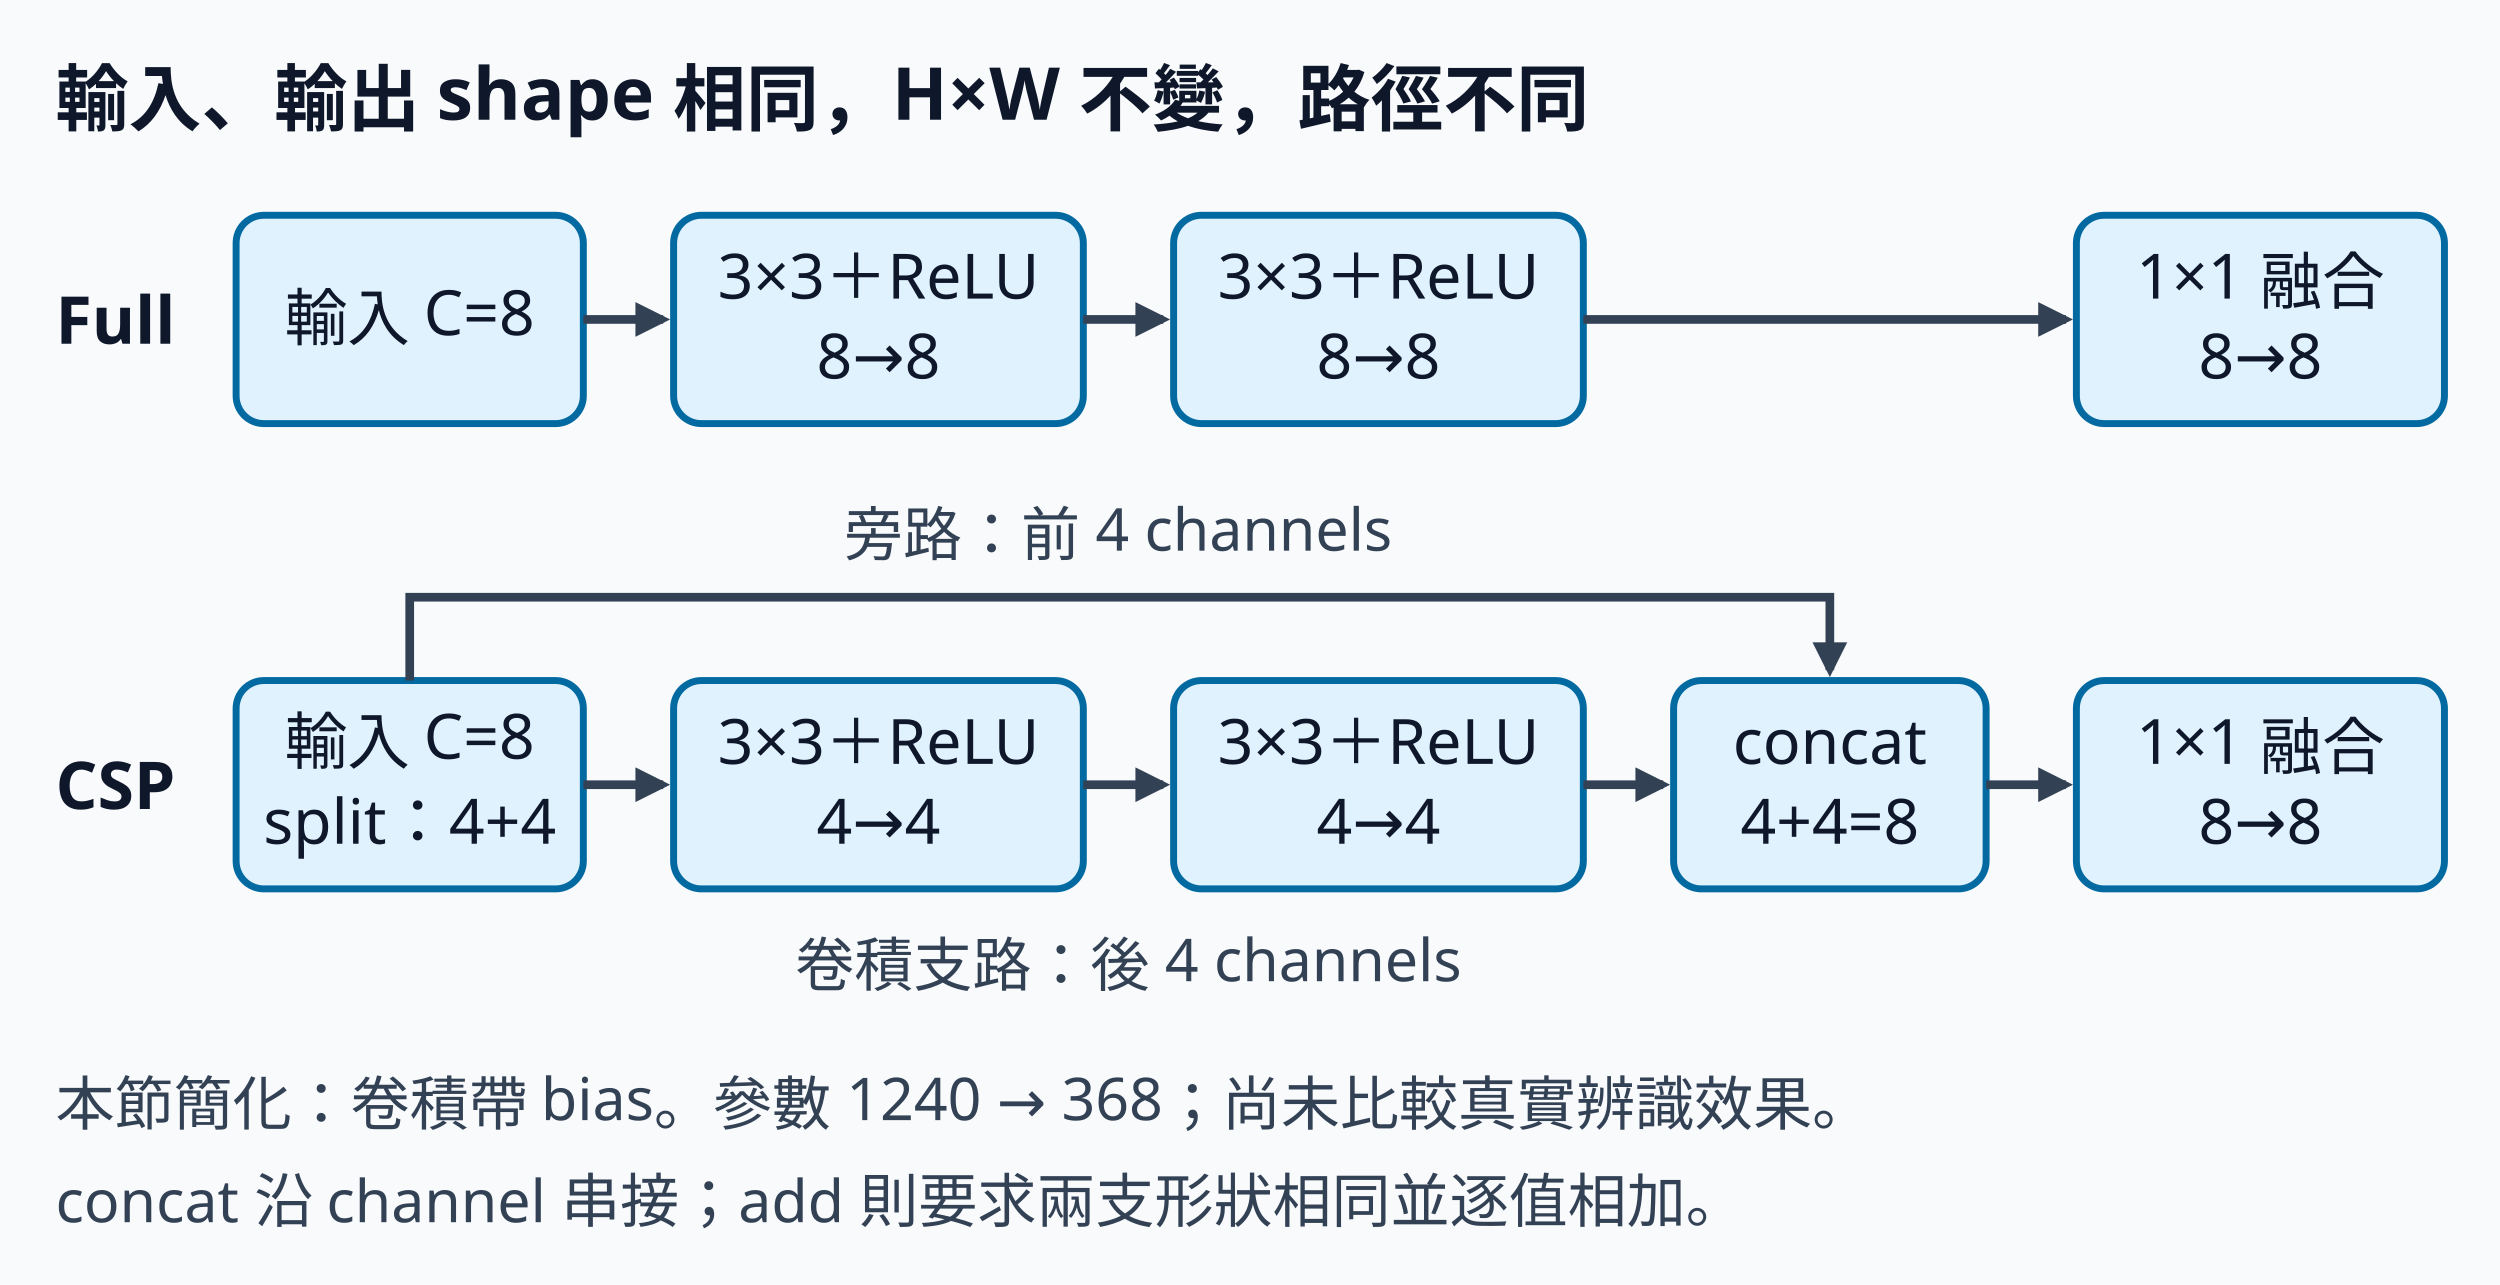
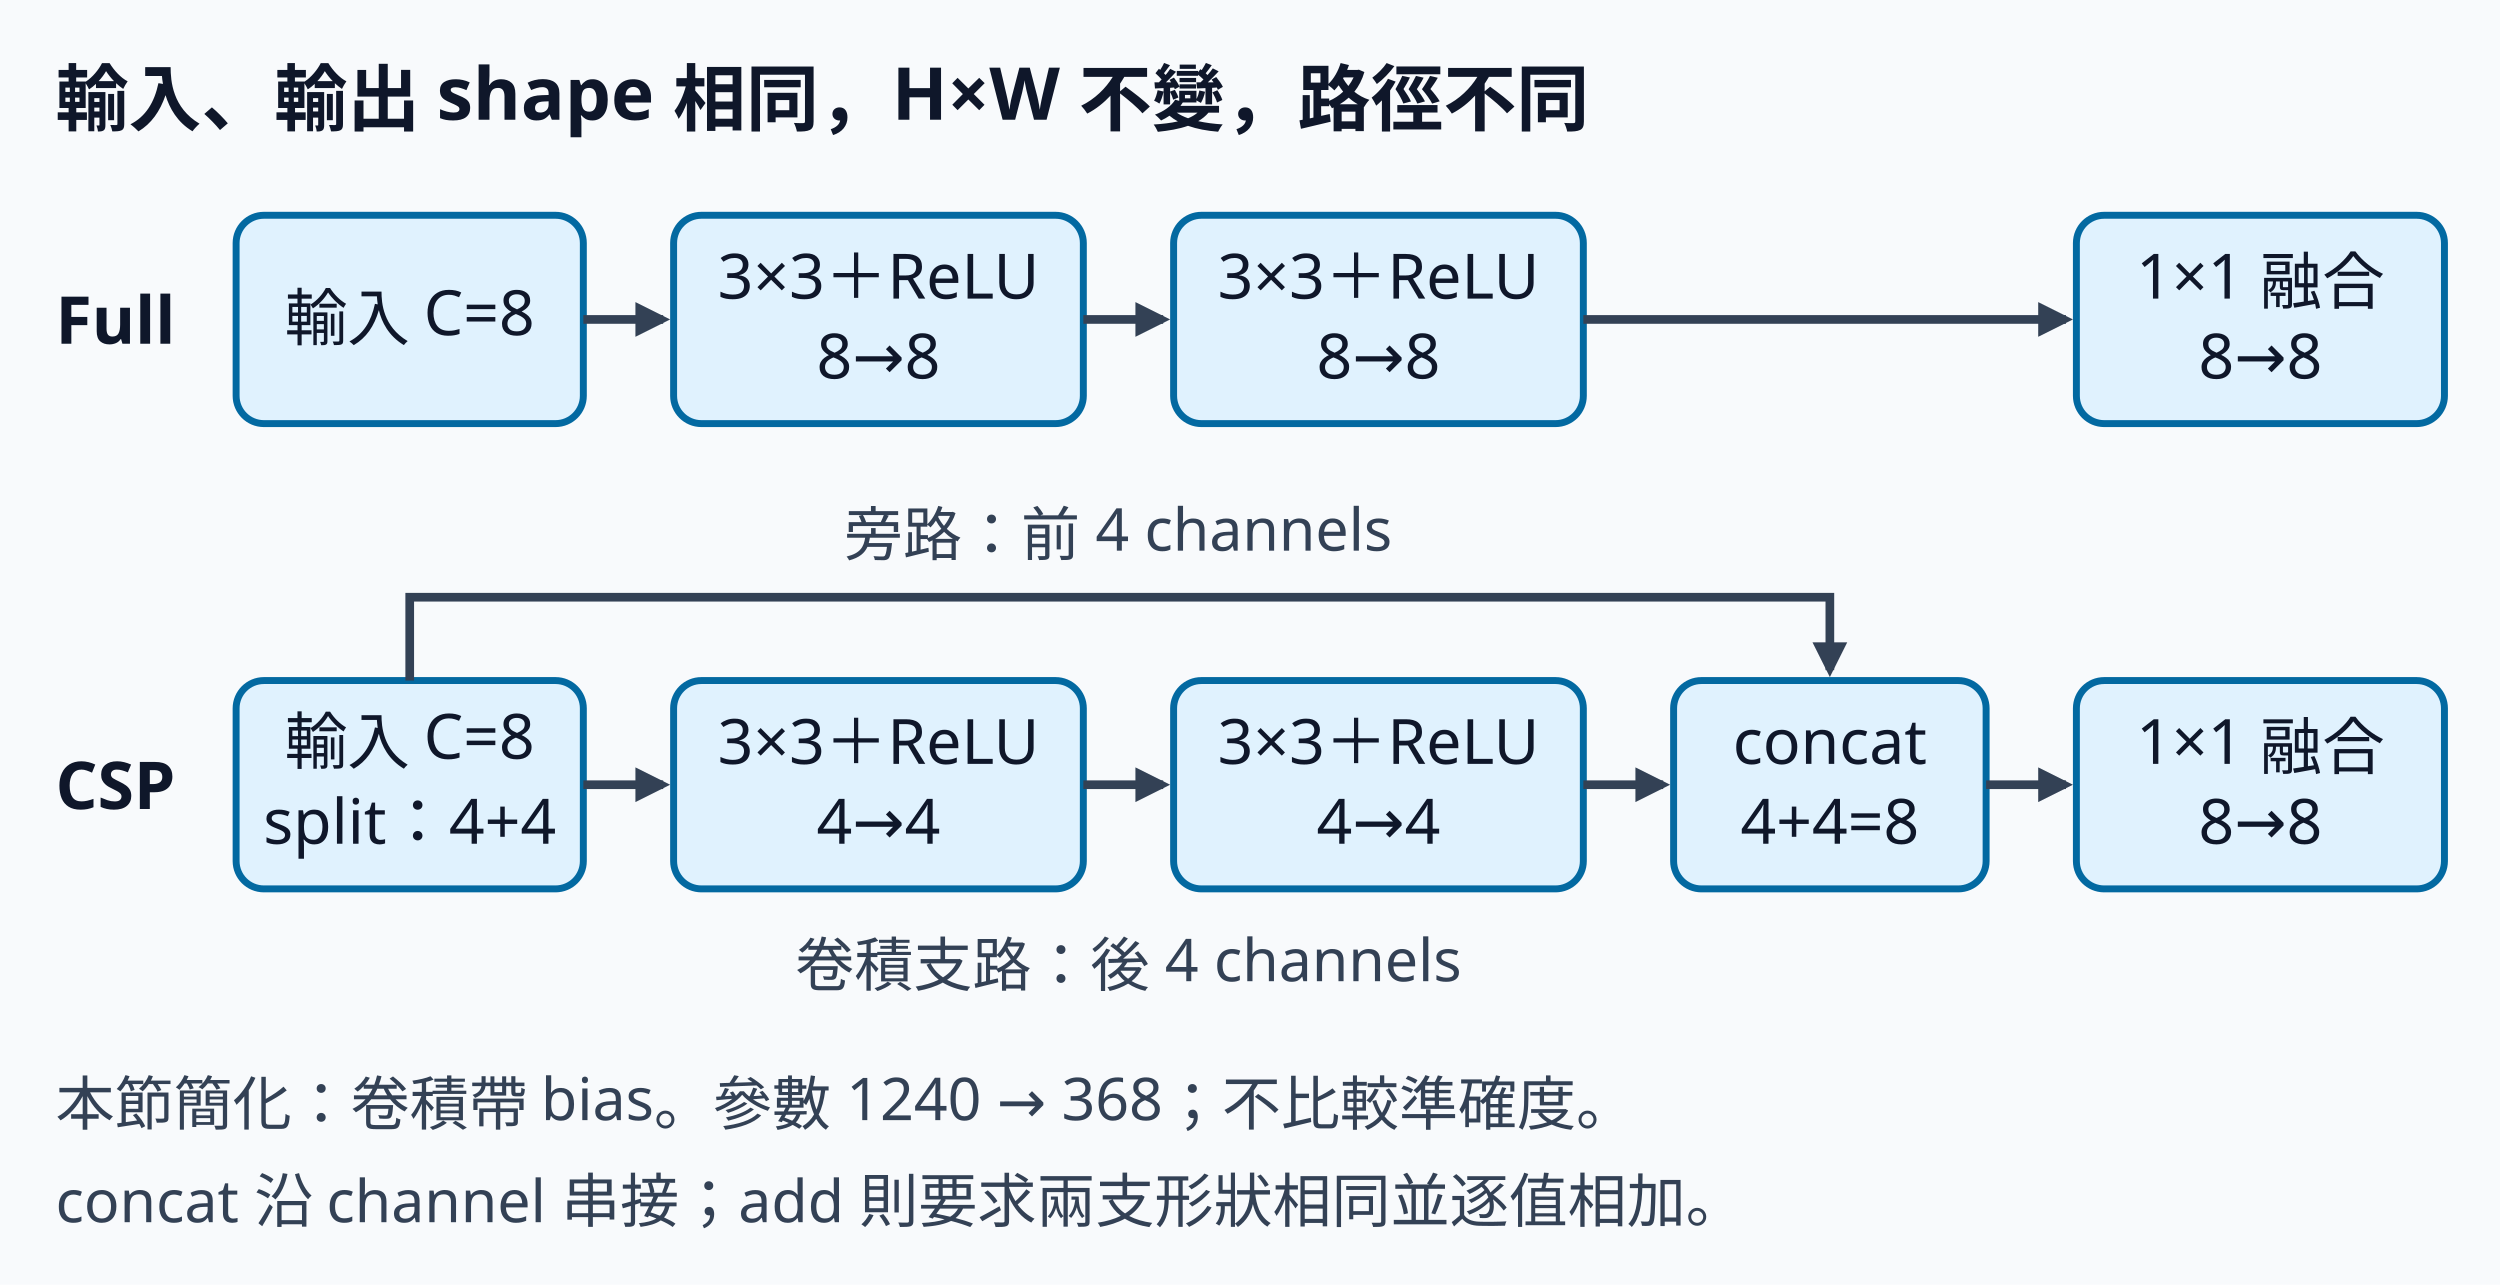
<svg xmlns="http://www.w3.org/2000/svg" viewBox="0 0 720 370" role="img" aria-labelledby="title desc">
  <style>
    text{font-family:sans-serif;font-size:18px;fill:#0f172a}
    .head{font-size:21px;font-weight:700}
    .row{font-size:19px;font-weight:700}
    .mid{text-anchor:middle}
    .route{font-size:17px;fill:#334155}
    .note{font-size:17px;fill:#334155}
    .box{fill:#e0f2fe;stroke:#0369a1;stroke-width:2}
    .line{fill:none;stroke:#334155;stroke-width:2.5;marker-end:url(#arrow)}
  </style>
  <defs>
    <marker id="arrow" viewBox="0 0 10 10" refX="8" refY="5" markerUnits="userSpaceOnUse" markerWidth="10" markerHeight="10" orient="auto">
      <path d="M0 0L10 5L0 10z" fill="#334155" />
    </marker>
  </defs>
  <rect width="720" height="370" fill="#f8fafc" />
  <text x="16" y="36" class="head">輸入、輸出 shape 相同，H×W 不變，路徑不同</text>
  <text x="16" y="99" class="row">Full</text>
  <g class="box">
    <rect x="68" y="62" width="100" height="60" rx="8" />
    <rect x="194" y="62" width="118" height="60" rx="8" />
    <rect x="338" y="62" width="118" height="60" rx="8" />
    <rect x="598" y="62" width="106" height="60" rx="8" />
  </g>
  <path class="line" d="M168 92H191" />
  <path class="line" d="M312 92H335" />
  <path class="line" d="M456 92H595" />
  <g class="mid">
    <text x="118" y="98">輸入 C=8</text>
    <text x="253" y="86">3×3＋ReLU</text>
    <text x="253" y="109">8→8</text>
    <text x="397" y="86">3×3＋ReLU</text>
    <text x="397" y="109">8→8</text>
    <text x="651" y="86">1×1 融合</text>
    <text x="651" y="109">8→8</text>
  </g>
  <text x="16" y="233" class="row">CSP</text>
  <g class="box">
    <rect x="68" y="196" width="100" height="60" rx="8" />
    <rect x="194" y="196" width="118" height="60" rx="8" />
    <rect x="338" y="196" width="118" height="60" rx="8" />
    <rect x="482" y="196" width="90" height="60" rx="8" />
    <rect x="598" y="196" width="106" height="60" rx="8" />
  </g>
  <path class="line" d="M118 196V172H527V193" />
  <path class="line" d="M168 226H191" />
  <path class="line" d="M312 226H335" />
  <path class="line" d="M456 226H479" />
  <path class="line" d="M572 226H595" />
  <text x="322" y="160" class="route mid">旁路：前 4 channels</text>
  <text x="325" y="284" class="route mid">卷積支路：後 4 channels</text>
  <g class="mid">
    <text x="118" y="220">輸入 C=8</text>
    <text x="118" y="243">split：4+4</text>
    <text x="253" y="220">3×3＋ReLU</text>
    <text x="253" y="243">4→4</text>
    <text x="397" y="220">3×3＋ReLU</text>
    <text x="397" y="243">4→4</text>
    <text x="527" y="220">concat</text>
    <text x="527" y="243">4+4=8</text>
    <text x="651" y="220">1×1 融合</text>
    <text x="651" y="243">8→8</text>
  </g>
-   <text x="16" y="324" class="note">本節簡化：卷積帶 bias。參數 1240 → 368；尚未比較真實辨識效果。</text>
+   <text x="16" y="324" class="note">本節簡化：卷積帶 bias。參數 1240 → 368；不比較準確度。</text>
  <text x="16" y="352" class="note">concat 沿 channel 串接；add 則要求兩支形狀相同並逐值相加。</text>
</svg>
